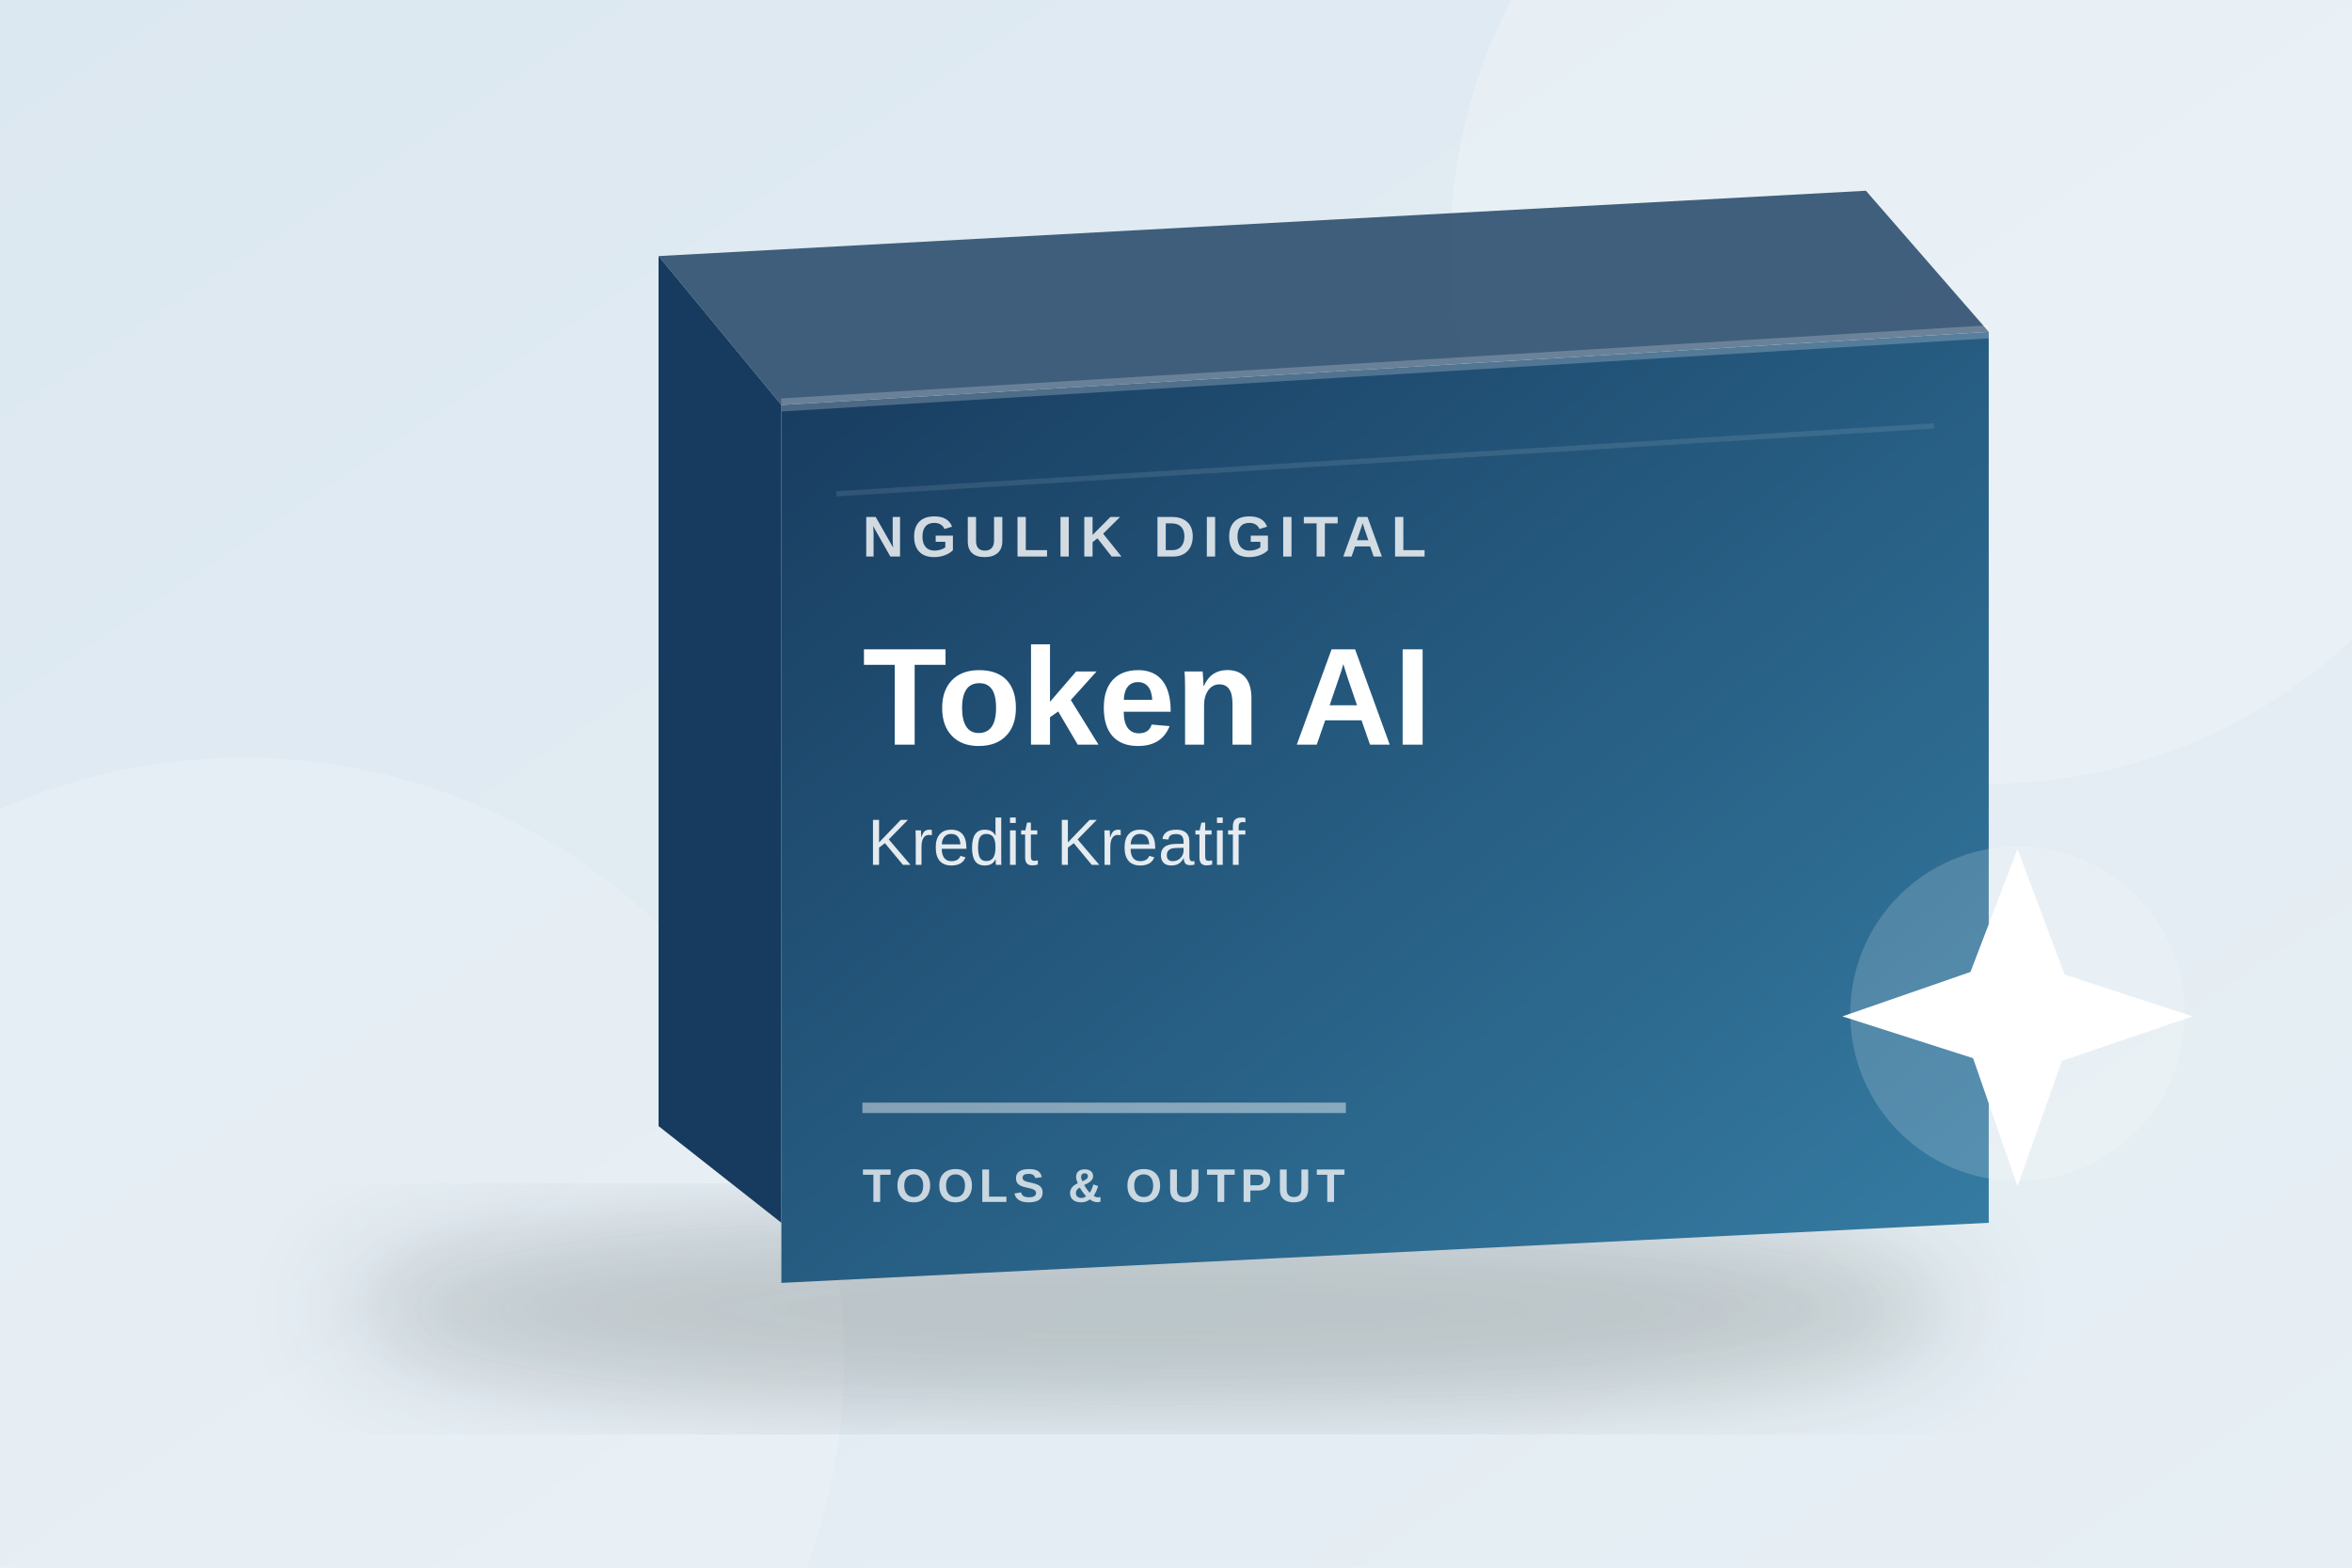
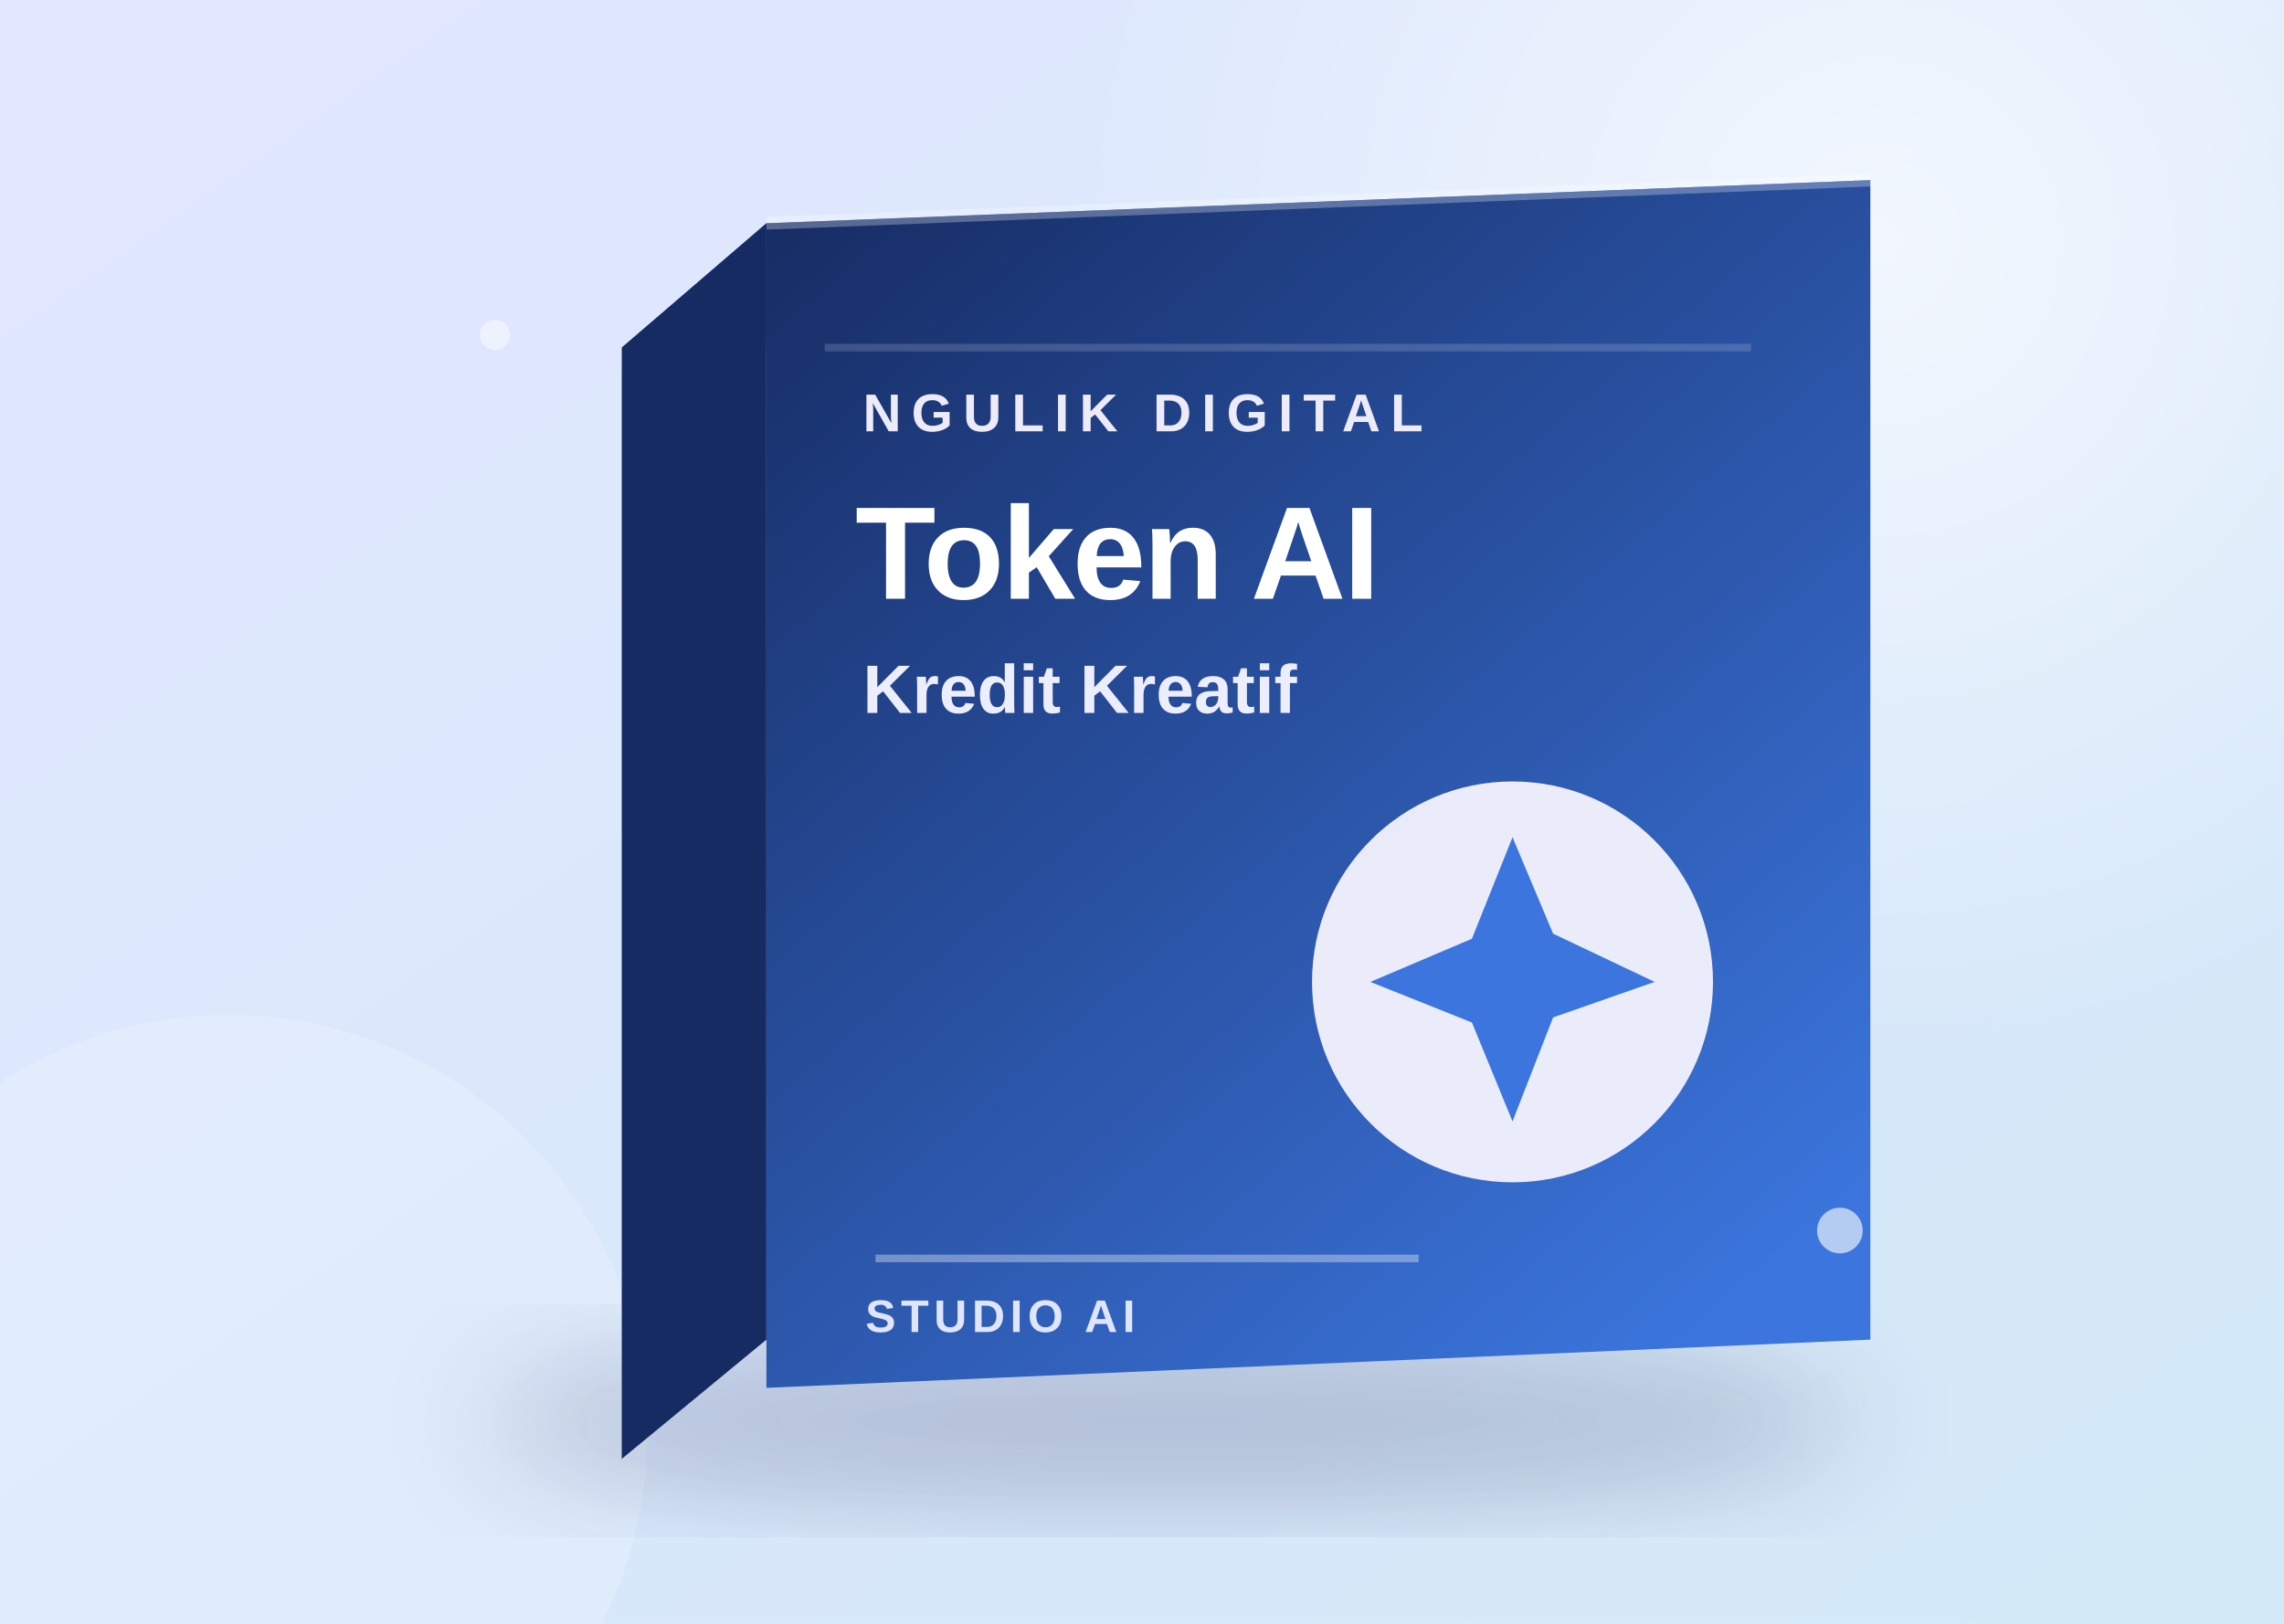
- <svg xmlns="http://www.w3.org/2000/svg" viewBox="0 0 900 600" role="img" aria-label="Ilustrasi Token AI">
+ <svg xmlns="http://www.w3.org/2000/svg" viewBox="0 0 900 640" aria-label="Token AI - Kredit Kreatif" role="img">
  <defs>
-     <linearGradient id="bg" x2="1" y2="1">
-       <stop stop-color="#dce8f1" />
-       <stop offset="1" stop-color="#e7eff4" />
+     <linearGradient id="bg" x1="0" x2="1" y2="1">
+       <stop stop-color="#e1e7ff" />
+       <stop offset="1" stop-color="#d3e9f8" />
    </linearGradient>
-     <linearGradient id="cover" x2="1" y2="1">
-       <stop stop-color="#173b5e" />
-       <stop offset="1" stop-color="#367da4" />
+     <linearGradient id="box" x1="0" y1="0" x2=".8" y2="1">
+       <stop stop-color="#162b62" />
+       <stop offset="1" stop-color="#3b75dd" />
    </linearGradient>
-     <filter id="s">
-       <feGaussianBlur stdDeviation="20" />
+     <radialGradient id="glow">
+       <stop stop-color="#fff" stop-opacity=".65" />
+       <stop offset="1" stop-color="#fff" stop-opacity="0" />
+     </radialGradient>
+     <filter id="shadow">
+       <feGaussianBlur stdDeviation="22" />
    </filter>
  </defs>
-   <rect width="900" height="600" fill="url(#bg)" />
-   <circle cx="760" cy="95" r="205" fill="#ffffff" opacity=".24" />
-   <circle cx="93" cy="520" r="230" fill="#ffffff" opacity=".17" />
-   <ellipse cx="440" cy="501" rx="308" ry="40" fill="#28312e" opacity=".22" filter="url(#s)" />
-   <g transform="translate(140 70)">
-     <path d="M112 28 L574 3 L621 57 L159 85Z" fill="#173b5e" opacity=".8" />
-     <path d="M112 28 L159 85 V398 L112 361Z" fill="#173b5e" />
-     <path d="M159 85 L621 57 V398 L159 421Z" fill="url(#cover)" />
-     <path d="M159 85 L621 57" fill="none" stroke="#fff" stroke-opacity=".22" stroke-width="5" />
-     <path d="M180 119 L600 93" stroke="#fff" stroke-opacity=".1" stroke-width="2" />
-     <text x="190" y="143" font-size="22" fill="#fff" opacity=".8" font-family="Arial,sans-serif" font-weight="700" letter-spacing="3">NGULIK DIGITAL</text>
-     <text x="190" y="215" font-size="53" fill="#fff" font-family="Arial,sans-serif" font-weight="800">Token AI</text>
-     <text x="192" y="261" font-size="25" fill="#fff" opacity=".88" font-family="Arial,sans-serif" font-weight="500">Kredit Kreatif</text>
-     <path d="M190 354 H375" stroke="#fff" stroke-opacity=".44" stroke-width="4" />
-     <text x="190" y="390" font-size="18" fill="#fff" opacity=".75" font-family="Arial,sans-serif" font-weight="700" letter-spacing="2">TOOLS &amp; OUTPUT</text>
-     <g transform="translate(548 244)">
-       <circle cx="84" cy="74" r="64" fill="#fff" opacity=".17" />
-       <path d="M84 11 L102 59 L151 75 L101 92 L84 140 L67 91 L17 75 L66 58Z" fill="#fff" />
-     </g>
+   <rect width="900" height="640" fill="url(#bg)" />
+   <circle cx="740" cy="95" r="320" fill="url(#glow)" />
+   <circle cx="90" cy="565" r="165" fill="#fff" opacity=".17" />
+   <ellipse cx="461" cy="560" rx="270" ry="38" fill="#202052" opacity=".20" filter="url(#shadow)" />
+   <g transform="translate(125 70)">
+     <path d="M120 67L177 18L612 1L565 62Z" fill="#3b75dd" />
+     <path d="M120 67L177 18V458L120 505Z" fill="#162b62" />
+     <path d="M177 18L612 1V458L177 477Z" fill="url(#box)" />
+     <path d="M177 18L612 1" fill="none" stroke="#fff" stroke-opacity=".28" stroke-width="5" />
+     <path d="M200 67H565" fill="none" stroke="#fff" stroke-opacity=".16" stroke-width="3" />
+     <text x="215" y="100" font-family="Arial,sans-serif" font-size="21" font-weight="700" letter-spacing="4" fill="#edeafa">NGULIK DIGITAL</text>
+     <text x="212" y="166" font-family="Arial,sans-serif" font-size="52" font-weight="800" letter-spacing="-1" fill="#fff">Token AI</text>
+     <text x="215" y="211" font-family="Arial,sans-serif" font-size="27" font-weight="600" fill="#ecedff">Kredit Kreatif</text>
+     <path d="M220 426H434" stroke="#fff" stroke-opacity=".35" stroke-width="3" />
+     <text x="216" y="455" font-family="Arial,sans-serif" font-size="18" font-weight="700" letter-spacing="2" fill="#dfe5ff">STUDIO AI</text>
+     <circle cx="471" cy="317" r="79" fill="#fbf7ff" opacity=".92" />
+     <path d="M471 260L487 298L527 317L487 331L471 372L455 333L415 317L455 300Z" fill="#3b75dd" />
  </g>
+   <circle cx="725" cy="485" r="9" fill="#fff" opacity=".62" />
+   <circle cx="195" cy="132" r="6" fill="#fff" opacity=".45" />
</svg>
